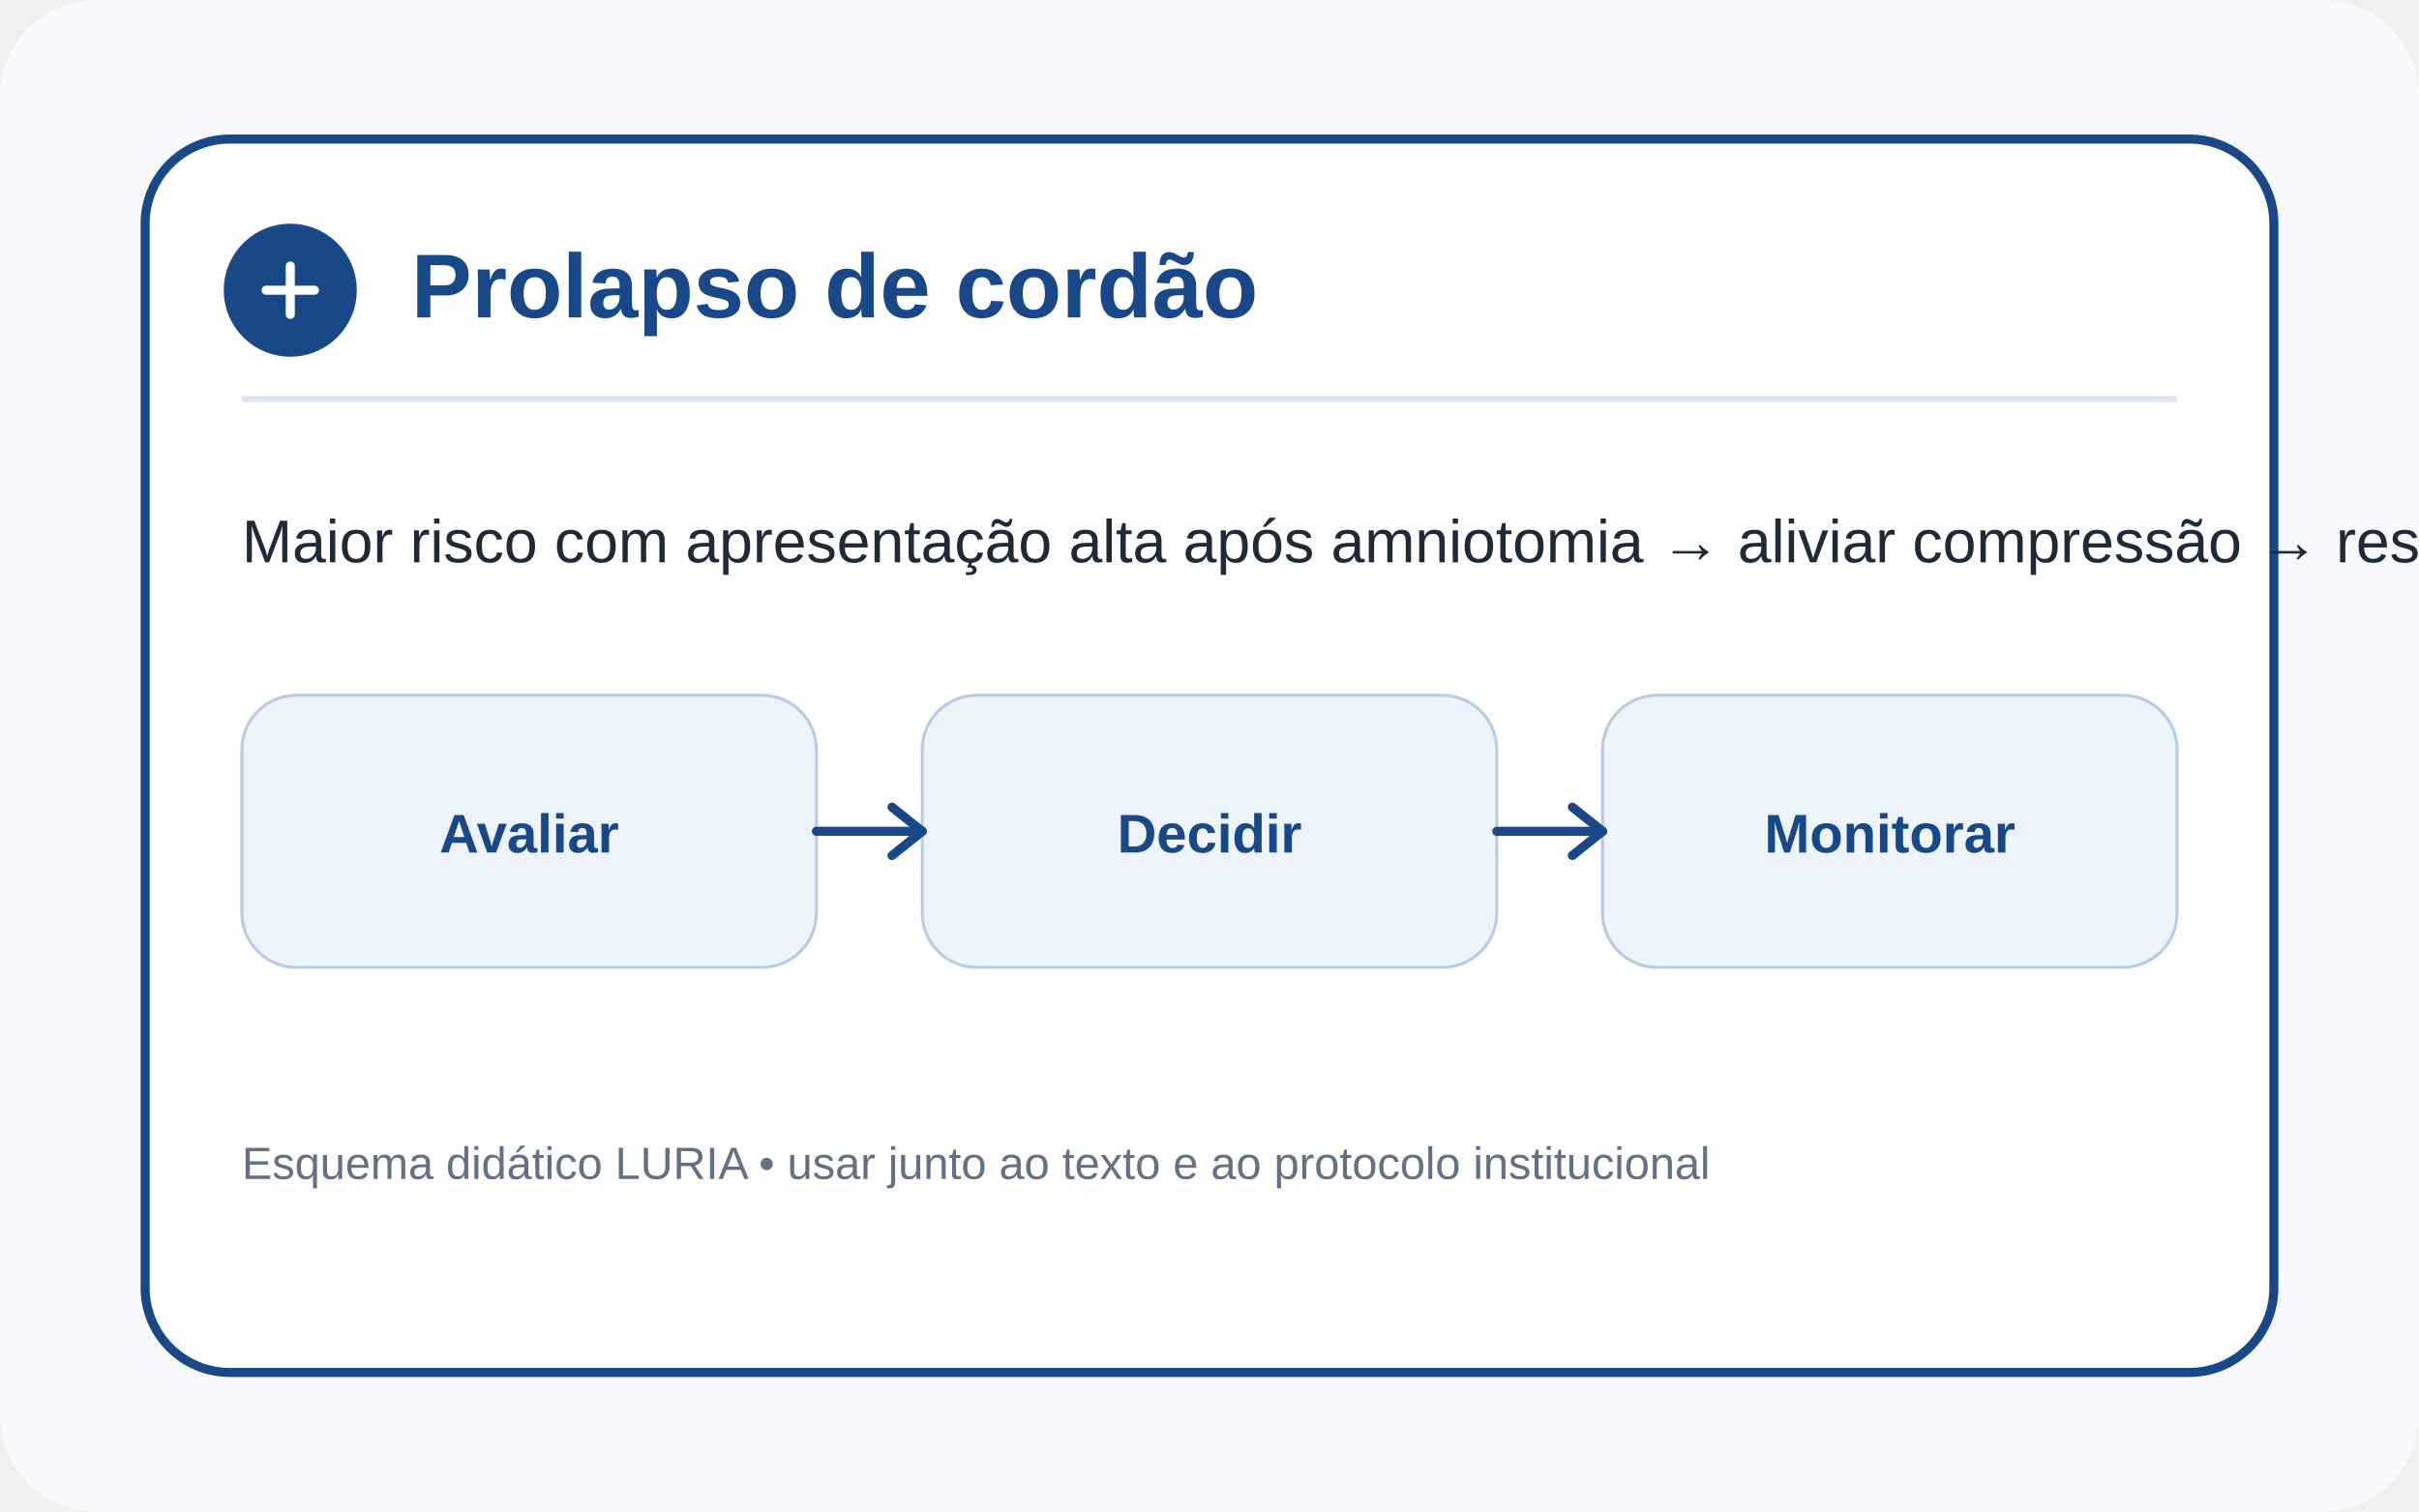
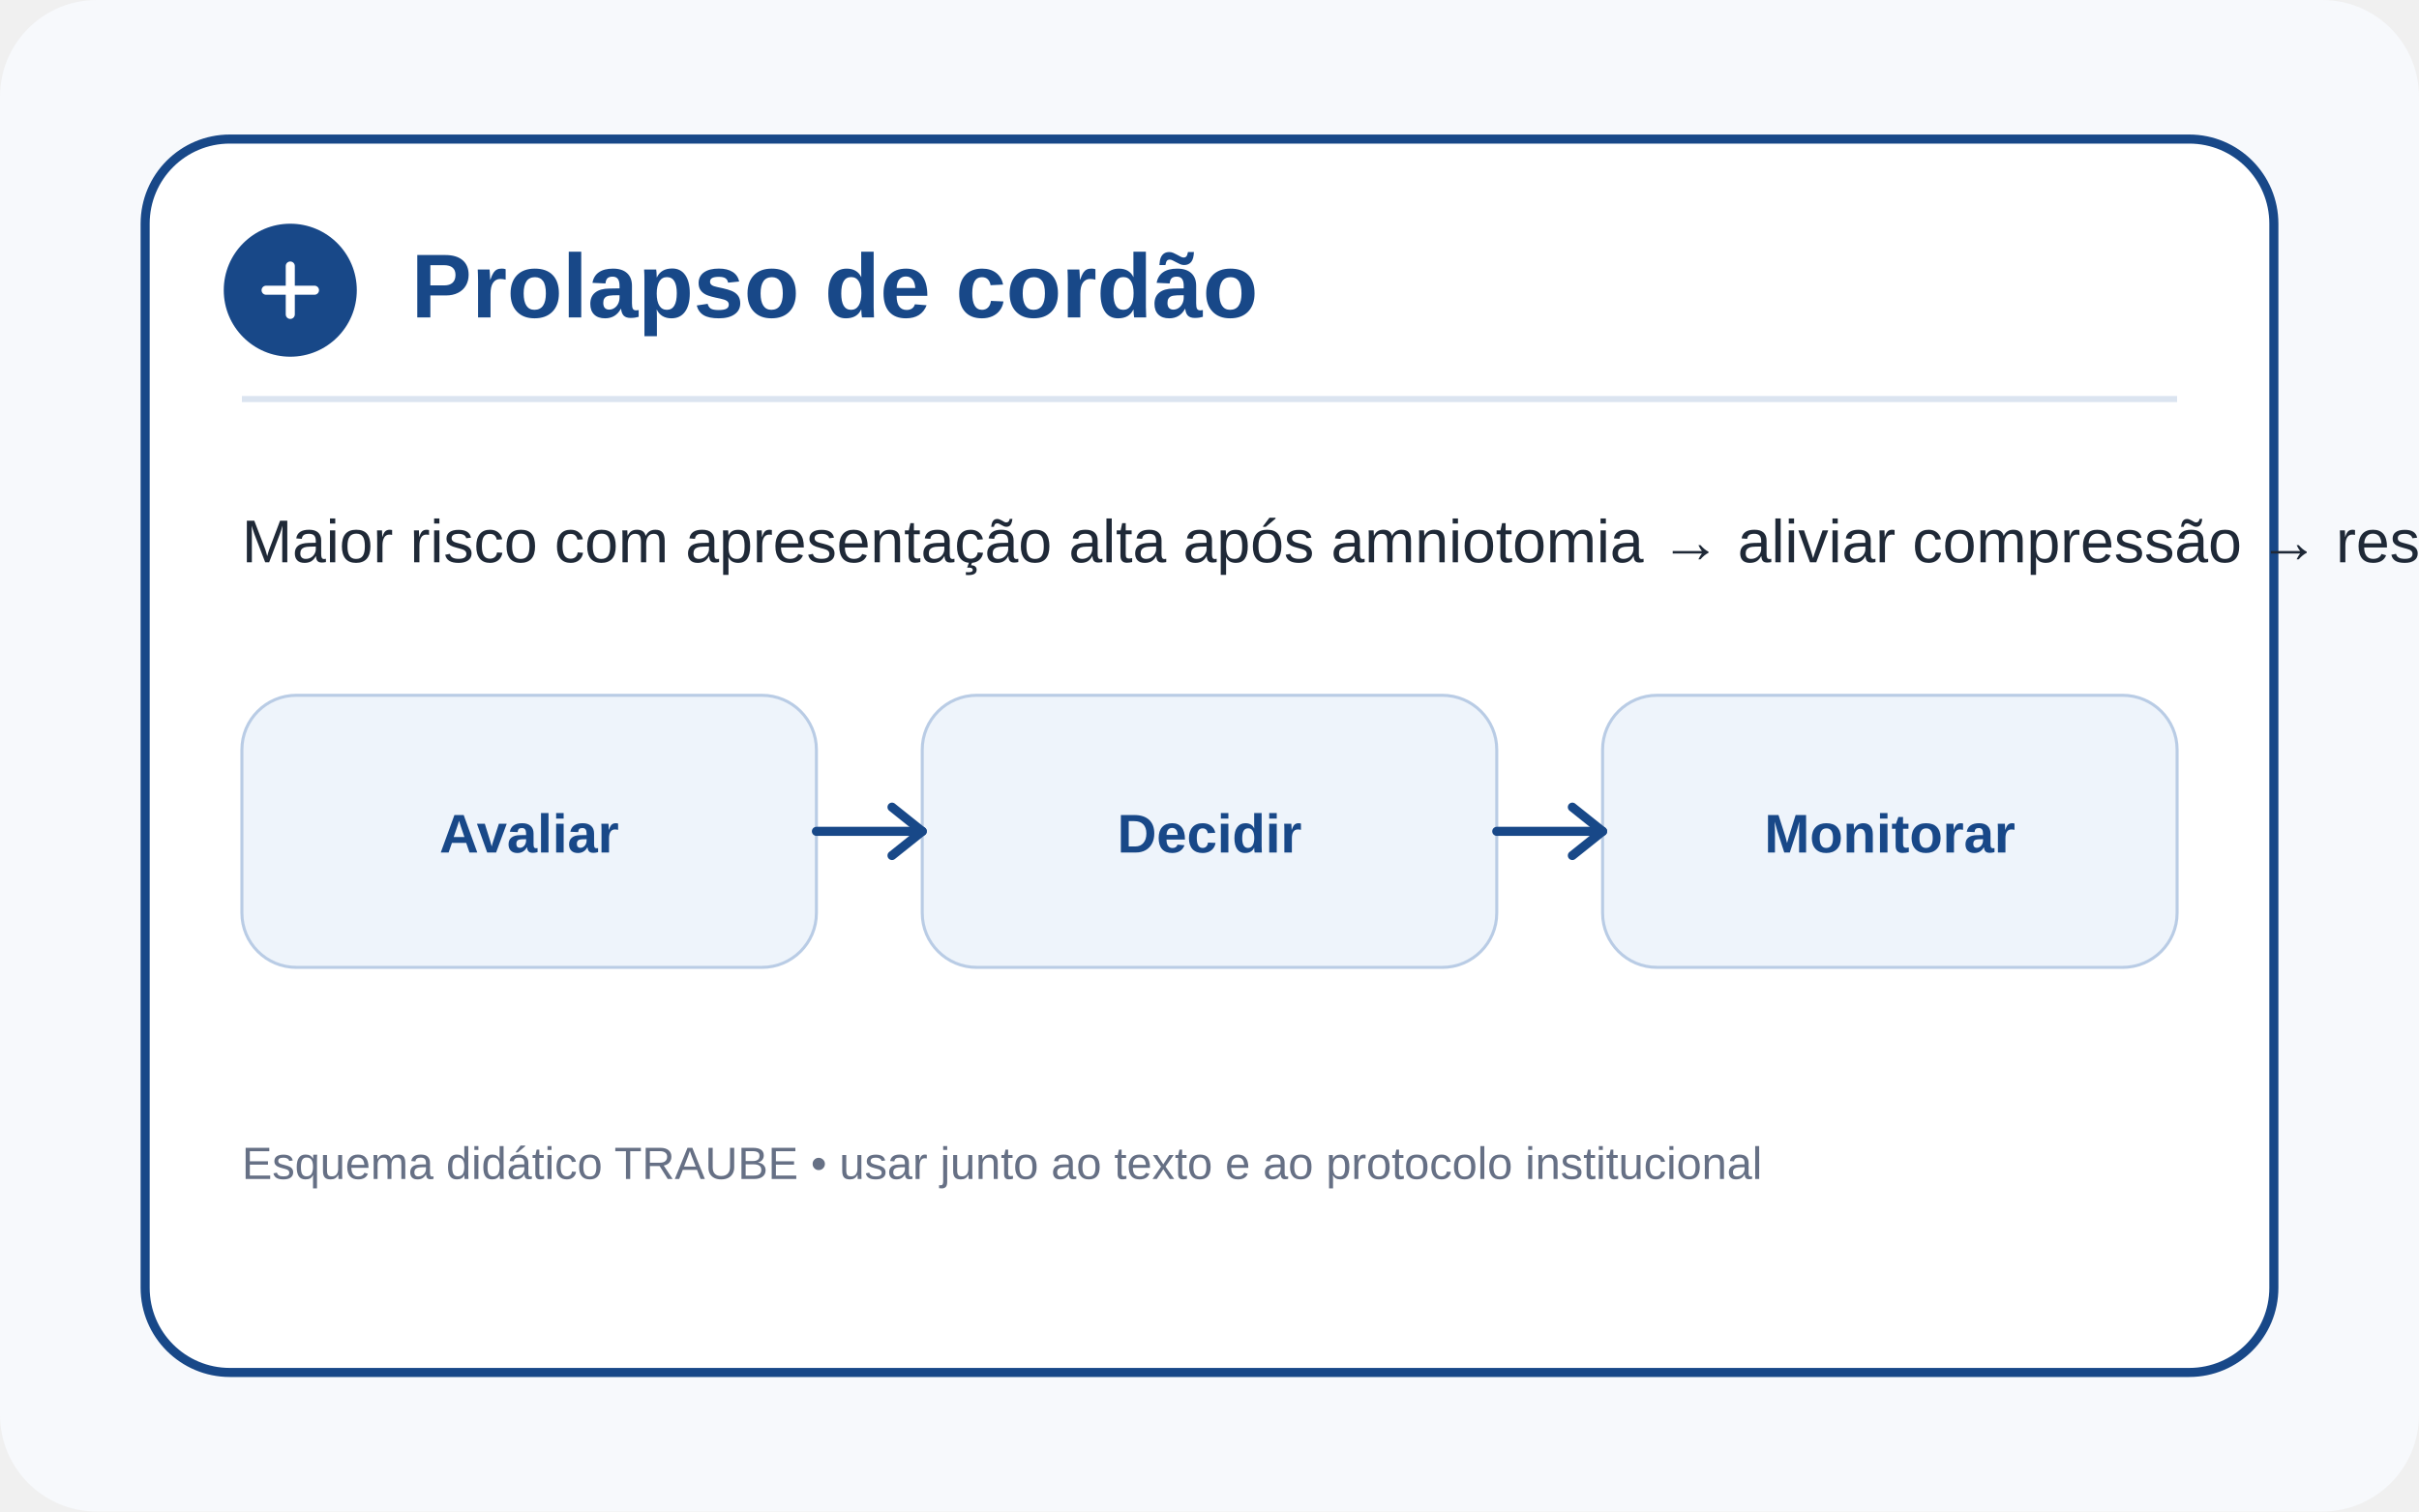
<svg xmlns="http://www.w3.org/2000/svg" width="800" height="500" viewBox="0 0 800 500">
  <rect width="800" height="500" rx="32" fill="#f7f9fc" />
  <rect x="48" y="46" width="704" height="408" rx="28" fill="#ffffff" stroke="#184888" stroke-width="3" />
  <circle cx="96" cy="96" r="22" fill="#184888" />
  <path d="M88 96h16M96 88v16" stroke="#fff" stroke-width="3" stroke-linecap="round" />
  <text x="136" y="105" font-family="Arial,Helvetica,sans-serif" font-size="30" font-weight="700" fill="#184888">Prolapso de cordão</text>
  <line x1="80" y1="132" x2="720" y2="132" stroke="#dbe4f0" stroke-width="2" />
  <text x="80" y="186" font-family="Arial,Helvetica,sans-serif" font-size="20" fill="#1f2937">Maior risco com apresentação alta após amniotomia → aliviar compressão → resolver</text>
  <rect x="80" y="230" width="190" height="90" rx="18" fill="#eef4fb" stroke="#b9cce5" />
  <rect x="305" y="230" width="190" height="90" rx="18" fill="#eef4fb" stroke="#b9cce5" />
  <rect x="530" y="230" width="190" height="90" rx="18" fill="#eef4fb" stroke="#b9cce5" />
  <path d="M270 275h35M495 275h35" stroke="#184888" stroke-width="3" stroke-linecap="round" />
  <path d="M295 267l10 8-10 8M520 267l10 8-10 8" fill="none" stroke="#184888" stroke-width="3" stroke-linecap="round" stroke-linejoin="round" />
  <text x="175" y="282" text-anchor="middle" font-family="Arial,Helvetica,sans-serif" font-size="18" font-weight="700" fill="#184888">Avaliar</text>
  <text x="400" y="282" text-anchor="middle" font-family="Arial,Helvetica,sans-serif" font-size="18" font-weight="700" fill="#184888">Decidir</text>
  <text x="625" y="282" text-anchor="middle" font-family="Arial,Helvetica,sans-serif" font-size="18" font-weight="700" fill="#184888">Monitorar</text>
-   <text x="80" y="390" font-family="Arial,Helvetica,sans-serif" font-size="15" fill="#667085">Esquema didático LURIA • usar junto ao texto e ao protocolo institucional</text>
+   <text x="80" y="390" font-family="Arial,Helvetica,sans-serif" font-size="15" fill="#667085">Esquema didático TRAUBE • usar junto ao texto e ao protocolo institucional</text>
</svg>
